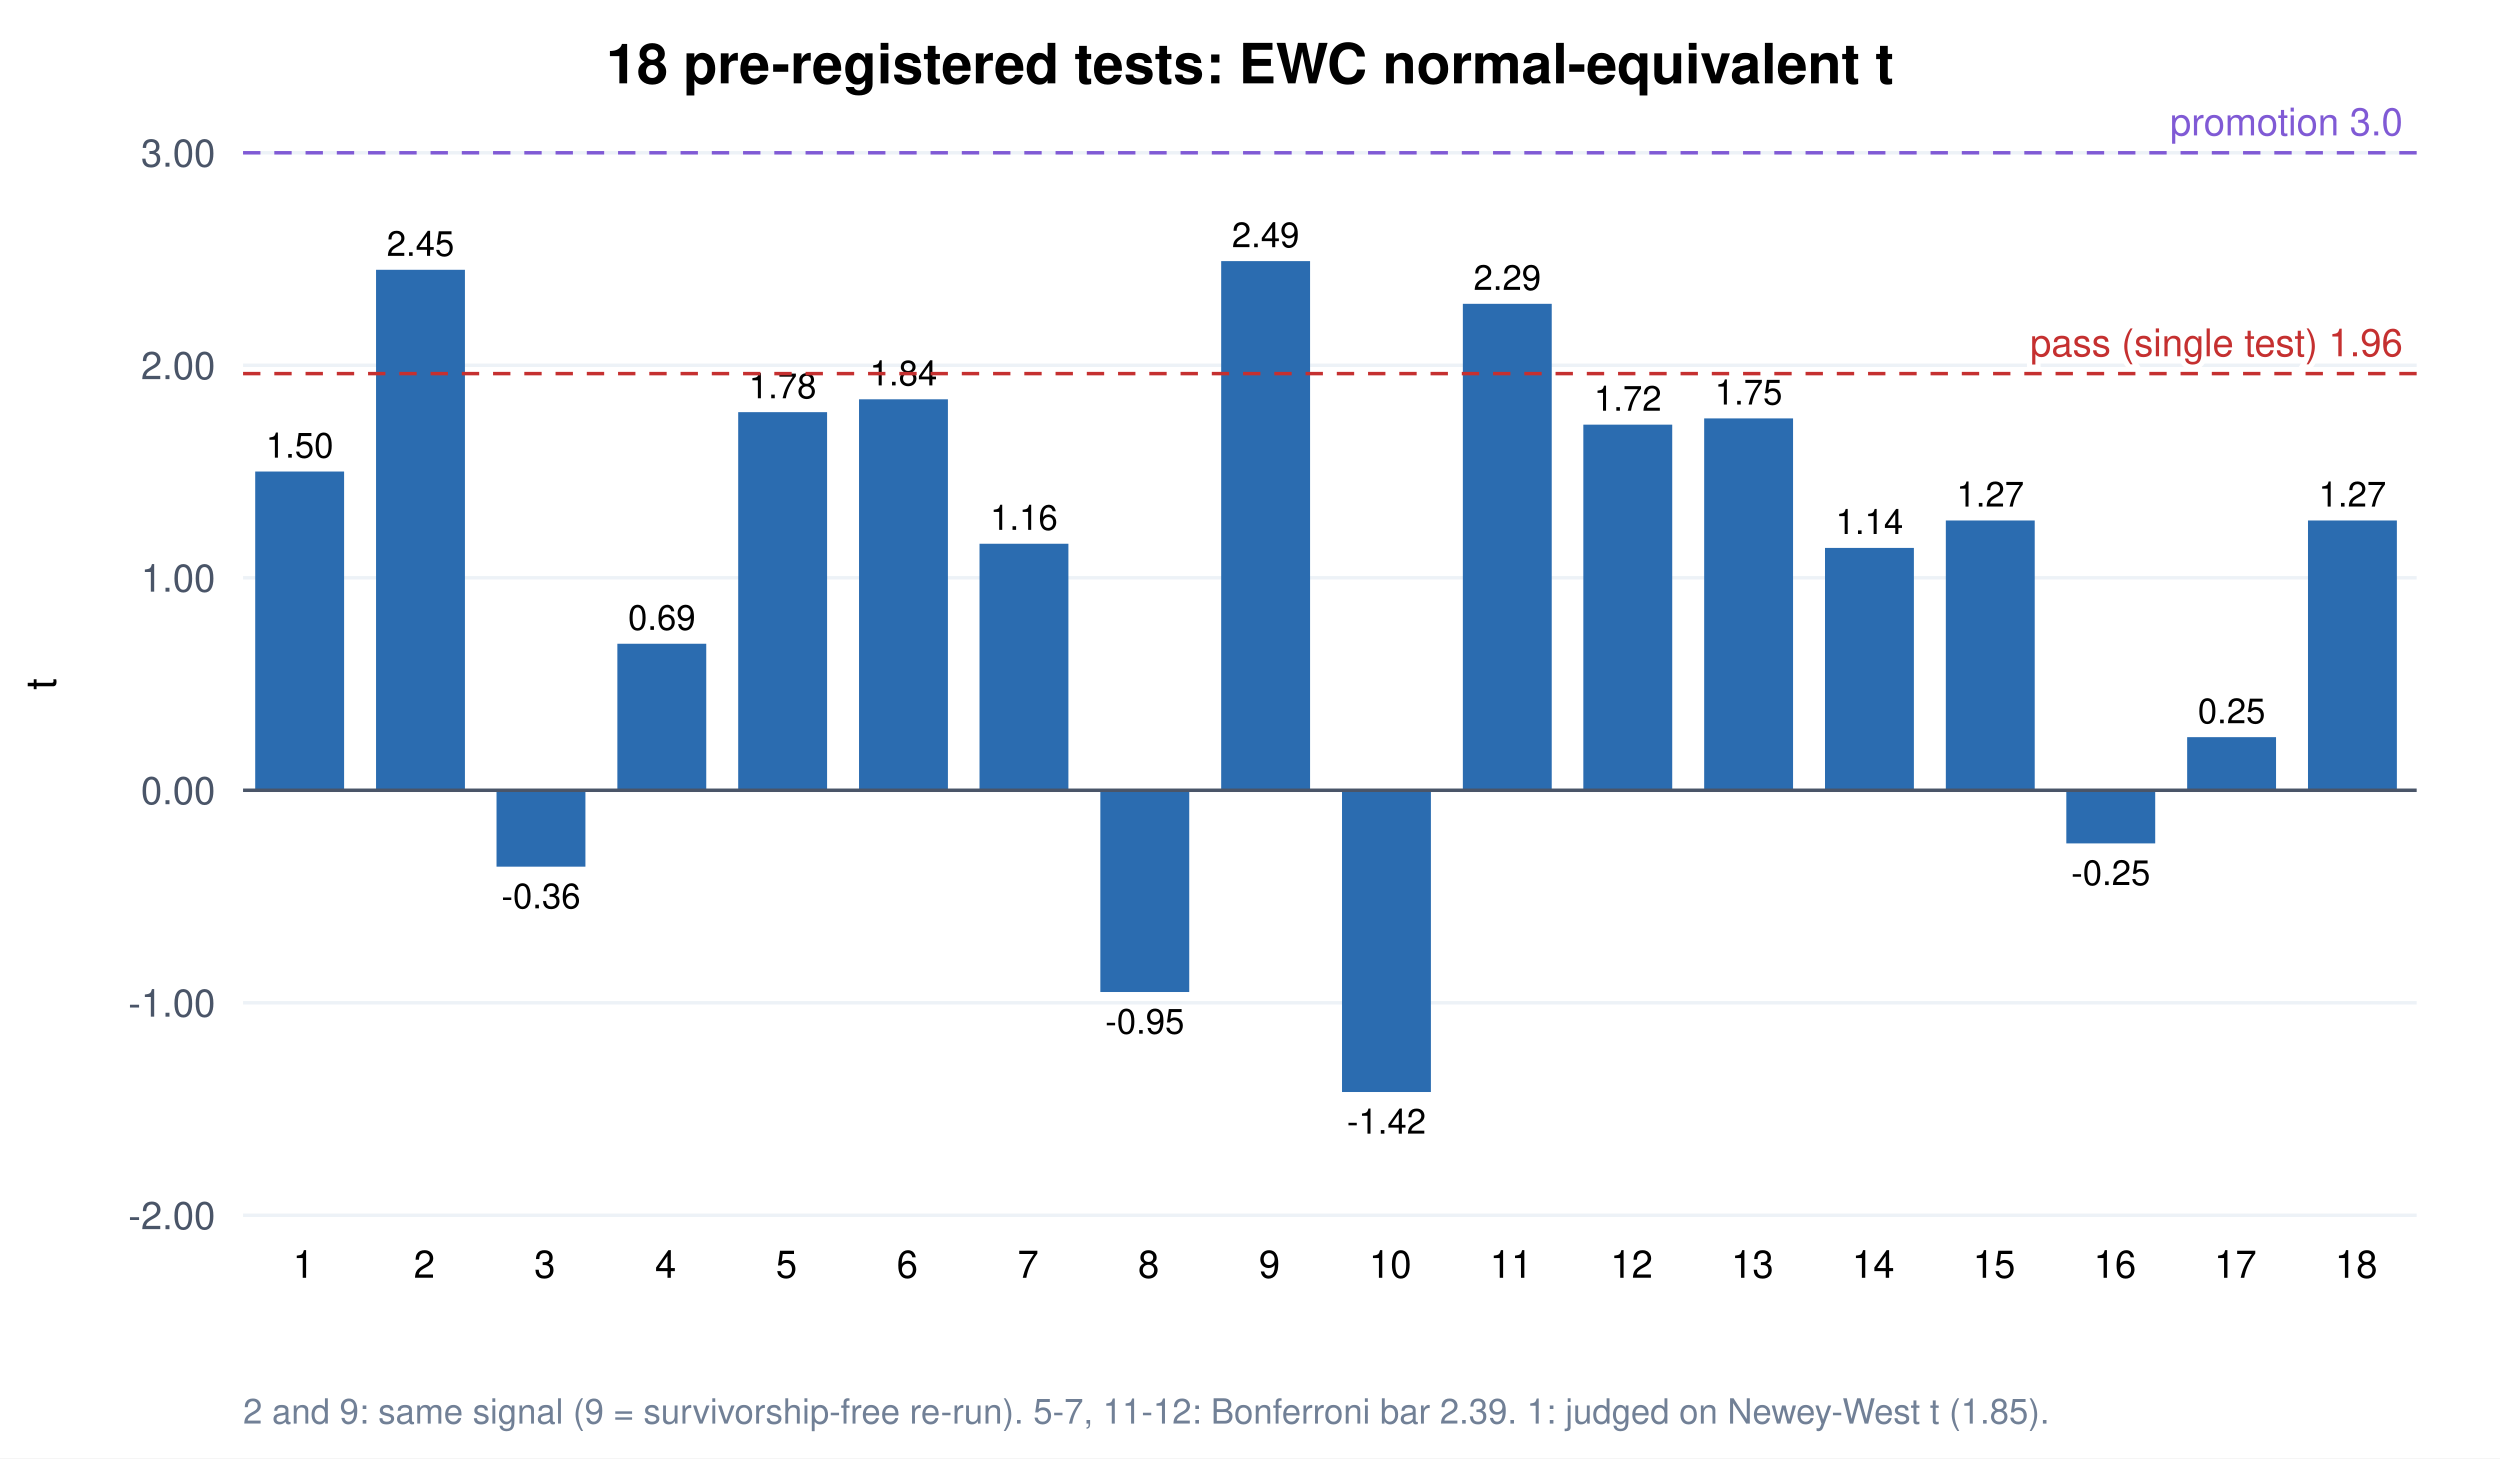
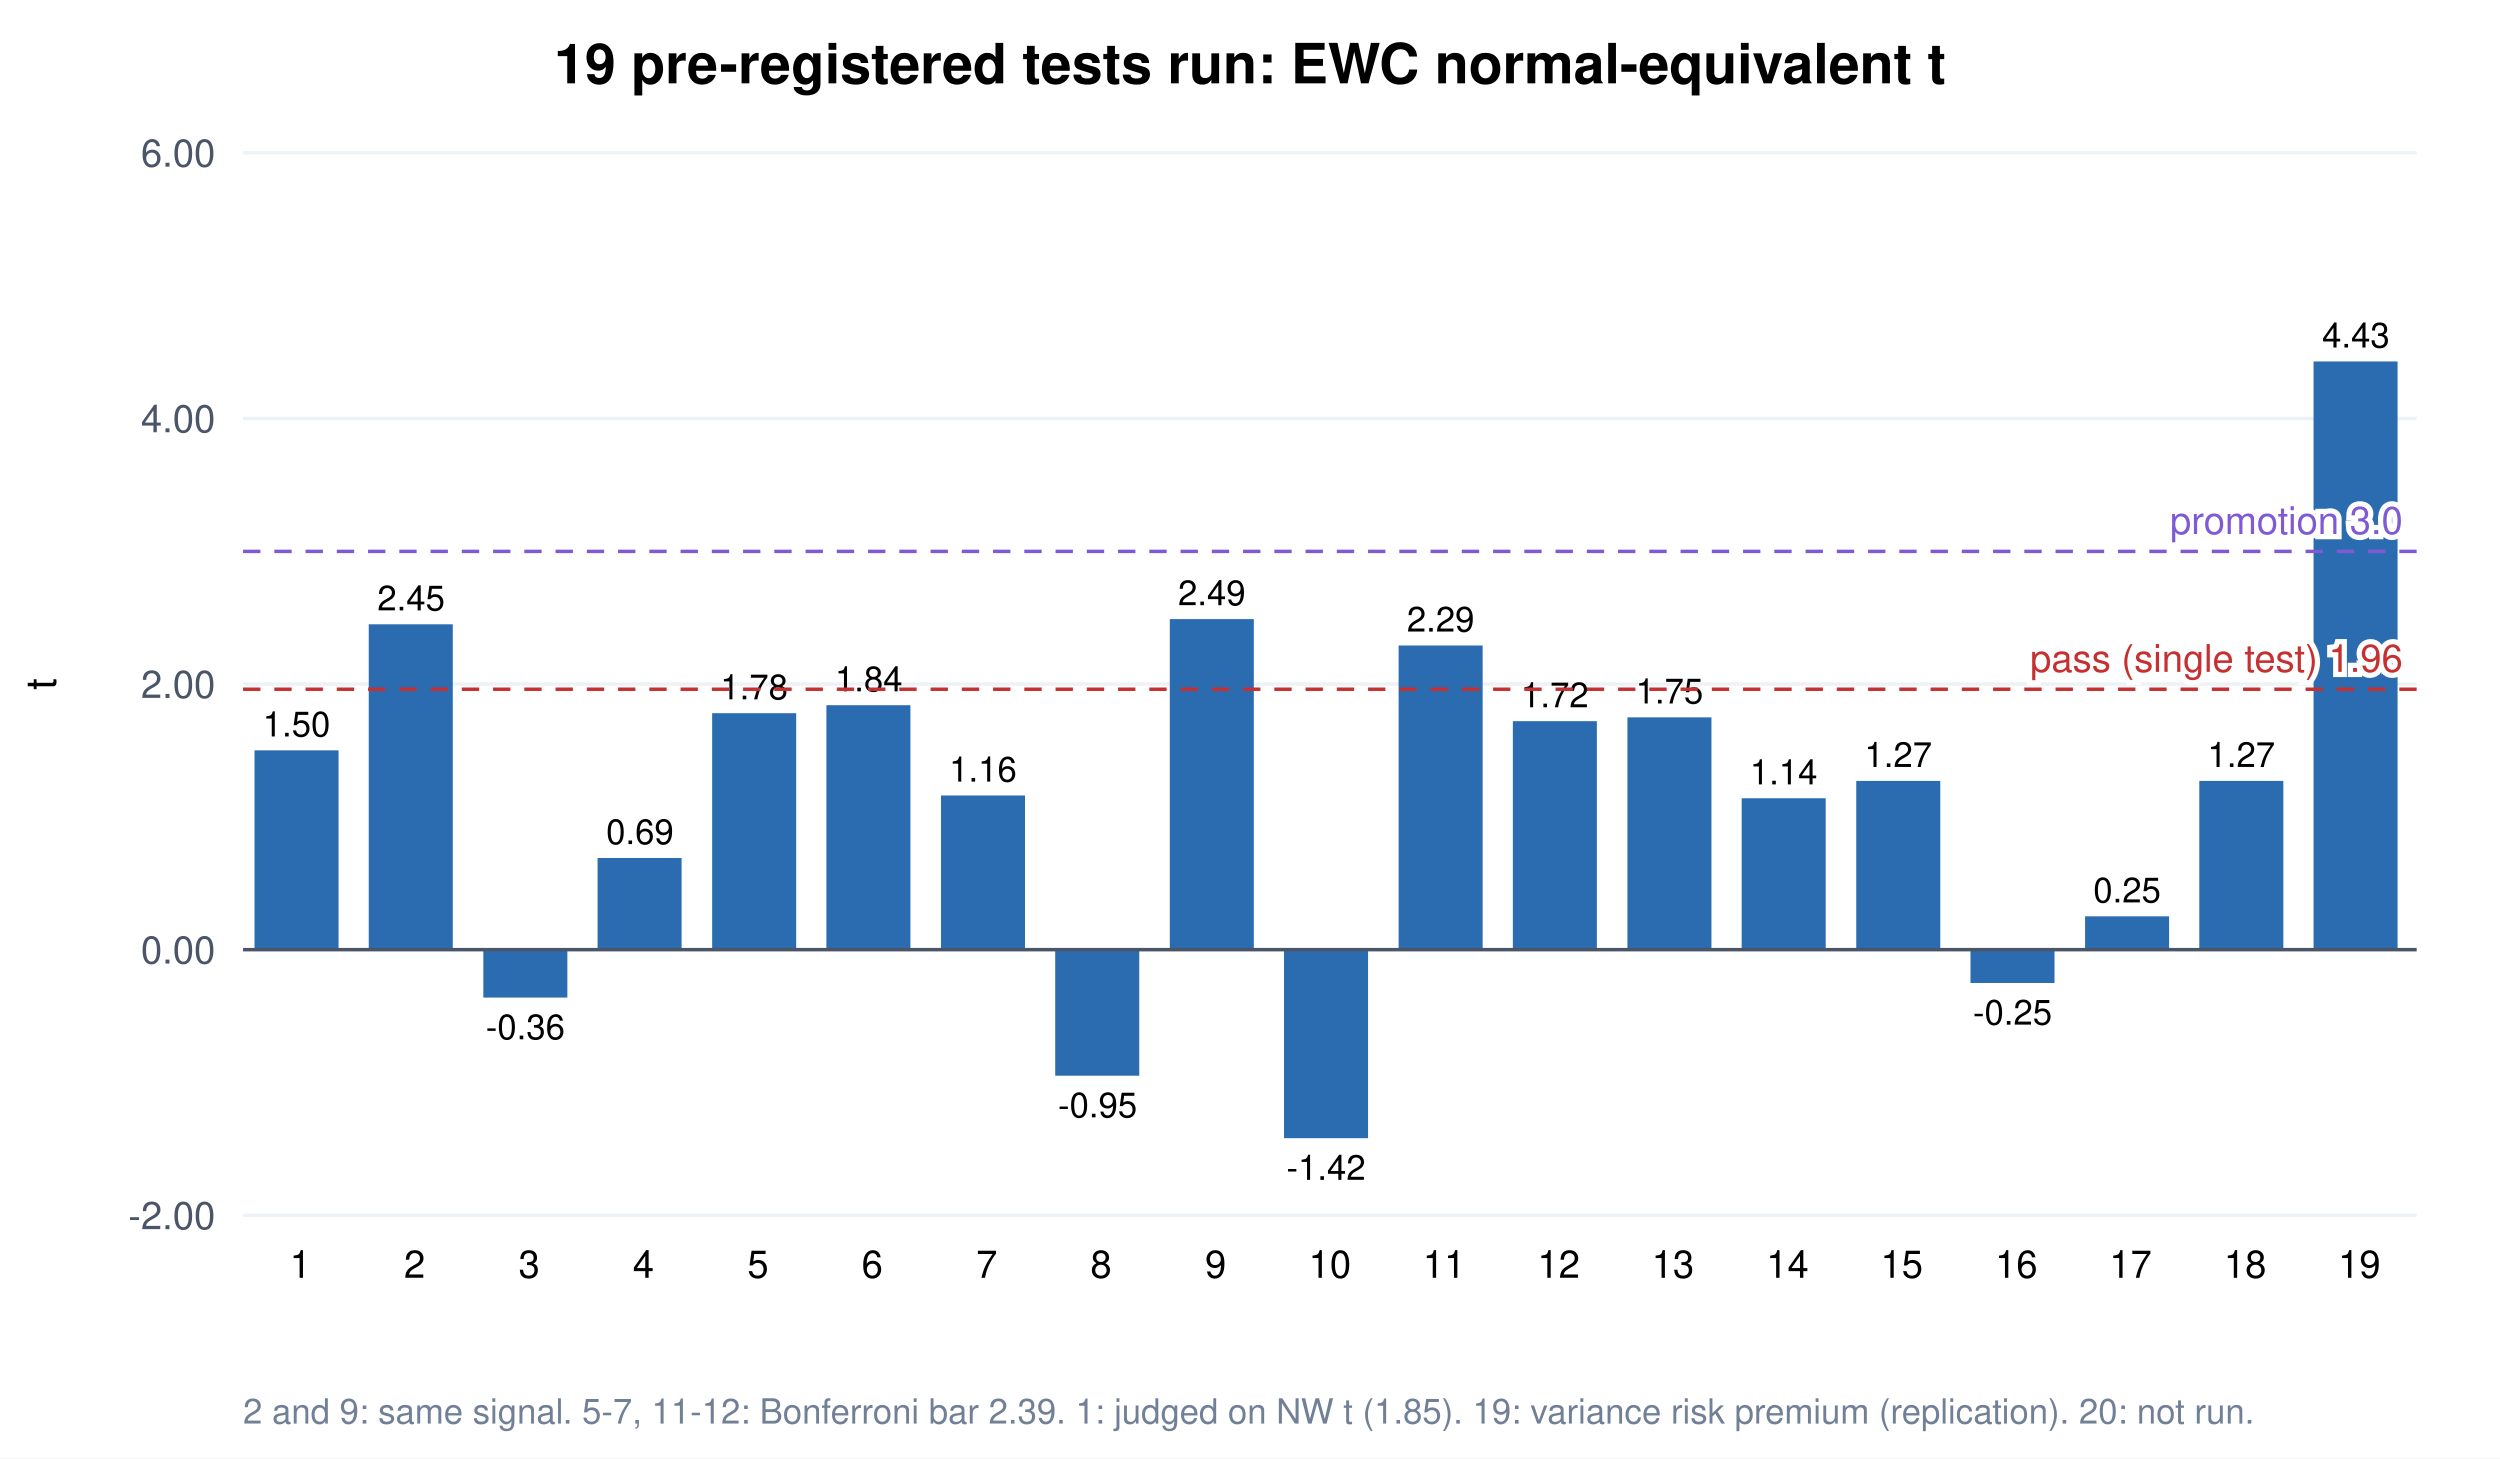
<svg xmlns="http://www.w3.org/2000/svg" width="720" height="420" viewBox="0 0 720 420">
  <rect width="100%" height="100%" fill="white" />
-   <text x="360.0" y="24" text-anchor="middle" font-family="Helvetica, Arial, sans-serif" font-size="16" font-weight="bold">18 pre-registered tests: EWC normal-equivalent t</text>
+   <text x="360.0" y="24" text-anchor="middle" font-family="Helvetica, Arial, sans-serif" font-size="16" font-weight="bold">19 pre-registered tests run: EWC normal-equivalent t</text>
  <line x1="70" x2="696" y1="350.0" y2="350.0" stroke="#edf2f7" />
  <text x="62" y="354.0" text-anchor="end" font-family="Helvetica, Arial, sans-serif" font-size="11" fill="#4a5568">-2.00</text>
-   <line x1="70" x2="696" y1="288.8" y2="288.8" stroke="#edf2f7" />
-   <text x="62" y="292.8" text-anchor="end" font-family="Helvetica, Arial, sans-serif" font-size="11" fill="#4a5568">-1.00</text>
-   <line x1="70" x2="696" y1="227.6" y2="227.6" stroke="#edf2f7" />
-   <text x="62" y="231.6" text-anchor="end" font-family="Helvetica, Arial, sans-serif" font-size="11" fill="#4a5568">0.00</text>
-   <line x1="70" x2="696" y1="166.4" y2="166.4" stroke="#edf2f7" />
-   <text x="62" y="170.4" text-anchor="end" font-family="Helvetica, Arial, sans-serif" font-size="11" fill="#4a5568">1.00</text>
-   <line x1="70" x2="696" y1="105.2" y2="105.2" stroke="#edf2f7" />
-   <text x="62" y="109.2" text-anchor="end" font-family="Helvetica, Arial, sans-serif" font-size="11" fill="#4a5568">2.00</text>
+   <line x1="70" x2="696" y1="273.5" y2="273.5" stroke="#edf2f7" />
+   <text x="62" y="277.5" text-anchor="end" font-family="Helvetica, Arial, sans-serif" font-size="11" fill="#4a5568">0.00</text>
+   <line x1="70" x2="696" y1="197.0" y2="197.0" stroke="#edf2f7" />
+   <text x="62" y="201.0" text-anchor="end" font-family="Helvetica, Arial, sans-serif" font-size="11" fill="#4a5568">2.00</text>
+   <line x1="70" x2="696" y1="120.5" y2="120.5" stroke="#edf2f7" />
+   <text x="62" y="124.5" text-anchor="end" font-family="Helvetica, Arial, sans-serif" font-size="11" fill="#4a5568">4.00</text>
  <line x1="70" x2="696" y1="44.0" y2="44.0" stroke="#edf2f7" />
-   <text x="62" y="48.0" text-anchor="end" font-family="Helvetica, Arial, sans-serif" font-size="11" fill="#4a5568">3.00</text>
-   <rect x="73.5" y="135.8" width="25.6" height="91.8" fill="#2b6cb0" />
-   <text x="86.3" y="131.8" text-anchor="middle" font-family="Helvetica, Arial, sans-serif" font-size="10">1.50</text>
-   <text x="87.4" y="368" text-anchor="middle" font-family="Helvetica, Arial, sans-serif" font-size="11">1</text>
-   <rect x="108.3" y="77.7" width="25.6" height="149.9" fill="#2b6cb0" />
-   <text x="121.1" y="73.7" text-anchor="middle" font-family="Helvetica, Arial, sans-serif" font-size="10">2.45</text>
-   <text x="122.2" y="368" text-anchor="middle" font-family="Helvetica, Arial, sans-serif" font-size="11">2</text>
-   <rect x="143.0" y="227.6" width="25.6" height="22.0" fill="#2b6cb0" />
-   <text x="155.8" y="261.6" text-anchor="middle" font-family="Helvetica, Arial, sans-serif" font-size="10">-0.36</text>
-   <text x="156.9" y="368" text-anchor="middle" font-family="Helvetica, Arial, sans-serif" font-size="11">3</text>
-   <rect x="177.8" y="185.4" width="25.6" height="42.2" fill="#2b6cb0" />
-   <text x="190.6" y="181.4" text-anchor="middle" font-family="Helvetica, Arial, sans-serif" font-size="10">0.69</text>
-   <text x="191.7" y="368" text-anchor="middle" font-family="Helvetica, Arial, sans-serif" font-size="11">4</text>
-   <rect x="212.6" y="118.7" width="25.6" height="108.9" fill="#2b6cb0" />
-   <text x="225.4" y="114.7" text-anchor="middle" font-family="Helvetica, Arial, sans-serif" font-size="10">1.78</text>
-   <text x="226.5" y="368" text-anchor="middle" font-family="Helvetica, Arial, sans-serif" font-size="11">5</text>
-   <rect x="247.4" y="115.0" width="25.6" height="112.6" fill="#2b6cb0" />
-   <text x="260.2" y="111.0" text-anchor="middle" font-family="Helvetica, Arial, sans-serif" font-size="10">1.84</text>
-   <text x="261.3" y="368" text-anchor="middle" font-family="Helvetica, Arial, sans-serif" font-size="11">6</text>
-   <rect x="282.1" y="156.6" width="25.6" height="71.0" fill="#2b6cb0" />
-   <text x="294.9" y="152.6" text-anchor="middle" font-family="Helvetica, Arial, sans-serif" font-size="10">1.16</text>
-   <text x="296.1" y="368" text-anchor="middle" font-family="Helvetica, Arial, sans-serif" font-size="11">7</text>
-   <rect x="316.9" y="227.6" width="25.6" height="58.1" fill="#2b6cb0" />
-   <text x="329.7" y="297.7" text-anchor="middle" font-family="Helvetica, Arial, sans-serif" font-size="10">-0.95</text>
-   <text x="330.8" y="368" text-anchor="middle" font-family="Helvetica, Arial, sans-serif" font-size="11">8</text>
-   <rect x="351.7" y="75.2" width="25.6" height="152.4" fill="#2b6cb0" />
-   <text x="364.5" y="71.2" text-anchor="middle" font-family="Helvetica, Arial, sans-serif" font-size="10">2.49</text>
-   <text x="365.6" y="368" text-anchor="middle" font-family="Helvetica, Arial, sans-serif" font-size="11">9</text>
-   <rect x="386.5" y="227.6" width="25.6" height="86.9" fill="#2b6cb0" />
-   <text x="399.3" y="326.5" text-anchor="middle" font-family="Helvetica, Arial, sans-serif" font-size="10">-1.42</text>
-   <text x="400.4" y="368" text-anchor="middle" font-family="Helvetica, Arial, sans-serif" font-size="11">10</text>
-   <rect x="421.3" y="87.5" width="25.6" height="140.1" fill="#2b6cb0" />
-   <text x="434.1" y="83.5" text-anchor="middle" font-family="Helvetica, Arial, sans-serif" font-size="10">2.29</text>
-   <text x="435.2" y="368" text-anchor="middle" font-family="Helvetica, Arial, sans-serif" font-size="11">11</text>
-   <rect x="456.0" y="122.3" width="25.6" height="105.3" fill="#2b6cb0" />
-   <text x="468.8" y="118.3" text-anchor="middle" font-family="Helvetica, Arial, sans-serif" font-size="10">1.72</text>
-   <text x="469.9" y="368" text-anchor="middle" font-family="Helvetica, Arial, sans-serif" font-size="11">12</text>
-   <rect x="490.8" y="120.5" width="25.6" height="107.1" fill="#2b6cb0" />
-   <text x="503.6" y="116.5" text-anchor="middle" font-family="Helvetica, Arial, sans-serif" font-size="10">1.75</text>
-   <text x="504.7" y="368" text-anchor="middle" font-family="Helvetica, Arial, sans-serif" font-size="11">13</text>
-   <rect x="525.6" y="157.8" width="25.6" height="69.8" fill="#2b6cb0" />
-   <text x="538.4" y="153.8" text-anchor="middle" font-family="Helvetica, Arial, sans-serif" font-size="10">1.14</text>
-   <text x="539.5" y="368" text-anchor="middle" font-family="Helvetica, Arial, sans-serif" font-size="11">14</text>
-   <rect x="560.4" y="149.9" width="25.6" height="77.7" fill="#2b6cb0" />
-   <text x="573.2" y="145.9" text-anchor="middle" font-family="Helvetica, Arial, sans-serif" font-size="10">1.27</text>
-   <text x="574.3" y="368" text-anchor="middle" font-family="Helvetica, Arial, sans-serif" font-size="11">15</text>
-   <rect x="595.1" y="227.6" width="25.6" height="15.3" fill="#2b6cb0" />
-   <text x="607.9" y="254.9" text-anchor="middle" font-family="Helvetica, Arial, sans-serif" font-size="10">-0.25</text>
-   <text x="609.1" y="368" text-anchor="middle" font-family="Helvetica, Arial, sans-serif" font-size="11">16</text>
-   <rect x="629.9" y="212.3" width="25.6" height="15.3" fill="#2b6cb0" />
-   <text x="642.7" y="208.3" text-anchor="middle" font-family="Helvetica, Arial, sans-serif" font-size="10">0.25</text>
-   <text x="643.8" y="368" text-anchor="middle" font-family="Helvetica, Arial, sans-serif" font-size="11">17</text>
-   <rect x="664.7" y="149.9" width="25.6" height="77.7" fill="#2b6cb0" />
-   <text x="677.5" y="145.9" text-anchor="middle" font-family="Helvetica, Arial, sans-serif" font-size="10">1.27</text>
-   <text x="678.6" y="368" text-anchor="middle" font-family="Helvetica, Arial, sans-serif" font-size="11">18</text>
-   <line x1="70" x2="696" y1="227.6" y2="227.6" stroke="#4a5568" />
-   <line x1="70" x2="696" y1="107.6" y2="107.6" stroke="#c53030" stroke-dasharray="5,4" />
-   <text x="692" y="102.6" text-anchor="end" font-family="Helvetica, Arial, sans-serif" font-size="11" fill="#c53030" stroke="white" stroke-width="3" paint-order="stroke">pass (single test) 1.96</text>
-   <line x1="70" x2="696" y1="44.0" y2="44.0" stroke="#805ad5" stroke-dasharray="5,4" />
-   <text x="692" y="39.0" text-anchor="end" font-family="Helvetica, Arial, sans-serif" font-size="11" fill="#805ad5" stroke="white" stroke-width="3" paint-order="stroke">promotion 3.0</text>
+   <text x="62" y="48.0" text-anchor="end" font-family="Helvetica, Arial, sans-serif" font-size="11" fill="#4a5568">6.00</text>
+   <rect x="73.3" y="216.1" width="24.2" height="57.4" fill="#2b6cb0" />
+   <text x="85.4" y="212.1" text-anchor="middle" font-family="Helvetica, Arial, sans-serif" font-size="10">1.50</text>
+   <text x="86.5" y="368" text-anchor="middle" font-family="Helvetica, Arial, sans-serif" font-size="11">1</text>
+   <rect x="106.2" y="179.8" width="24.2" height="93.7" fill="#2b6cb0" />
+   <text x="118.4" y="175.8" text-anchor="middle" font-family="Helvetica, Arial, sans-serif" font-size="10">2.45</text>
+   <text x="119.4" y="368" text-anchor="middle" font-family="Helvetica, Arial, sans-serif" font-size="11">2</text>
+   <rect x="139.2" y="273.5" width="24.2" height="13.8" fill="#2b6cb0" />
+   <text x="151.3" y="299.3" text-anchor="middle" font-family="Helvetica, Arial, sans-serif" font-size="10">-0.36</text>
+   <text x="152.4" y="368" text-anchor="middle" font-family="Helvetica, Arial, sans-serif" font-size="11">3</text>
+   <rect x="172.1" y="247.1" width="24.2" height="26.4" fill="#2b6cb0" />
+   <text x="184.3" y="243.1" text-anchor="middle" font-family="Helvetica, Arial, sans-serif" font-size="10">0.69</text>
+   <text x="185.3" y="368" text-anchor="middle" font-family="Helvetica, Arial, sans-serif" font-size="11">4</text>
+   <rect x="205.1" y="205.4" width="24.2" height="68.1" fill="#2b6cb0" />
+   <text x="217.2" y="201.4" text-anchor="middle" font-family="Helvetica, Arial, sans-serif" font-size="10">1.78</text>
+   <text x="218.3" y="368" text-anchor="middle" font-family="Helvetica, Arial, sans-serif" font-size="11">5</text>
+   <rect x="238.0" y="203.1" width="24.2" height="70.4" fill="#2b6cb0" />
+   <text x="250.2" y="199.1" text-anchor="middle" font-family="Helvetica, Arial, sans-serif" font-size="10">1.84</text>
+   <text x="251.2" y="368" text-anchor="middle" font-family="Helvetica, Arial, sans-serif" font-size="11">6</text>
+   <rect x="271.0" y="229.1" width="24.2" height="44.4" fill="#2b6cb0" />
+   <text x="283.1" y="225.1" text-anchor="middle" font-family="Helvetica, Arial, sans-serif" font-size="10">1.16</text>
+   <text x="284.2" y="368" text-anchor="middle" font-family="Helvetica, Arial, sans-serif" font-size="11">7</text>
+   <rect x="303.9" y="273.5" width="24.2" height="36.3" fill="#2b6cb0" />
+   <text x="316.1" y="321.8" text-anchor="middle" font-family="Helvetica, Arial, sans-serif" font-size="10">-0.95</text>
+   <text x="317.1" y="368" text-anchor="middle" font-family="Helvetica, Arial, sans-serif" font-size="11">8</text>
+   <rect x="336.9" y="178.3" width="24.2" height="95.2" fill="#2b6cb0" />
+   <text x="349.0" y="174.3" text-anchor="middle" font-family="Helvetica, Arial, sans-serif" font-size="10">2.49</text>
+   <text x="350.1" y="368" text-anchor="middle" font-family="Helvetica, Arial, sans-serif" font-size="11">9</text>
+   <rect x="369.8" y="273.5" width="24.2" height="54.3" fill="#2b6cb0" />
+   <text x="381.9" y="339.8" text-anchor="middle" font-family="Helvetica, Arial, sans-serif" font-size="10">-1.42</text>
+   <text x="383.0" y="368" text-anchor="middle" font-family="Helvetica, Arial, sans-serif" font-size="11">10</text>
+   <rect x="402.8" y="185.9" width="24.2" height="87.6" fill="#2b6cb0" />
+   <text x="414.9" y="181.9" text-anchor="middle" font-family="Helvetica, Arial, sans-serif" font-size="10">2.29</text>
+   <text x="415.9" y="368" text-anchor="middle" font-family="Helvetica, Arial, sans-serif" font-size="11">11</text>
+   <rect x="435.7" y="207.7" width="24.2" height="65.8" fill="#2b6cb0" />
+   <text x="447.8" y="203.7" text-anchor="middle" font-family="Helvetica, Arial, sans-serif" font-size="10">1.72</text>
+   <text x="448.9" y="368" text-anchor="middle" font-family="Helvetica, Arial, sans-serif" font-size="11">12</text>
+   <rect x="468.7" y="206.6" width="24.2" height="66.9" fill="#2b6cb0" />
+   <text x="480.8" y="202.6" text-anchor="middle" font-family="Helvetica, Arial, sans-serif" font-size="10">1.75</text>
+   <text x="481.8" y="368" text-anchor="middle" font-family="Helvetica, Arial, sans-serif" font-size="11">13</text>
+   <rect x="501.6" y="229.9" width="24.2" height="43.6" fill="#2b6cb0" />
+   <text x="513.7" y="225.9" text-anchor="middle" font-family="Helvetica, Arial, sans-serif" font-size="10">1.14</text>
+   <text x="514.8" y="368" text-anchor="middle" font-family="Helvetica, Arial, sans-serif" font-size="11">14</text>
+   <rect x="534.6" y="224.9" width="24.2" height="48.6" fill="#2b6cb0" />
+   <text x="546.7" y="220.9" text-anchor="middle" font-family="Helvetica, Arial, sans-serif" font-size="10">1.27</text>
+   <text x="547.7" y="368" text-anchor="middle" font-family="Helvetica, Arial, sans-serif" font-size="11">15</text>
+   <rect x="567.5" y="273.5" width="24.2" height="9.6" fill="#2b6cb0" />
+   <text x="579.6" y="295.1" text-anchor="middle" font-family="Helvetica, Arial, sans-serif" font-size="10">-0.25</text>
+   <text x="580.7" y="368" text-anchor="middle" font-family="Helvetica, Arial, sans-serif" font-size="11">16</text>
+   <rect x="600.5" y="263.9" width="24.2" height="9.6" fill="#2b6cb0" />
+   <text x="612.6" y="259.9" text-anchor="middle" font-family="Helvetica, Arial, sans-serif" font-size="10">0.25</text>
+   <text x="613.6" y="368" text-anchor="middle" font-family="Helvetica, Arial, sans-serif" font-size="11">17</text>
+   <rect x="633.4" y="224.9" width="24.2" height="48.6" fill="#2b6cb0" />
+   <text x="645.5" y="220.9" text-anchor="middle" font-family="Helvetica, Arial, sans-serif" font-size="10">1.27</text>
+   <text x="646.6" y="368" text-anchor="middle" font-family="Helvetica, Arial, sans-serif" font-size="11">18</text>
+   <rect x="666.3" y="104.1" width="24.2" height="169.4" fill="#2b6cb0" />
+   <text x="678.5" y="100.1" text-anchor="middle" font-family="Helvetica, Arial, sans-serif" font-size="10">4.43</text>
+   <text x="679.5" y="368" text-anchor="middle" font-family="Helvetica, Arial, sans-serif" font-size="11">19</text>
+   <line x1="70" x2="696" y1="273.5" y2="273.5" stroke="#4a5568" />
+   <line x1="70" x2="696" y1="198.5" y2="198.5" stroke="#c53030" stroke-dasharray="5,4" />
+   <text x="692" y="193.5" text-anchor="end" font-family="Helvetica, Arial, sans-serif" font-size="11" fill="#c53030" stroke="white" stroke-width="3" paint-order="stroke">pass (single test) 1.96</text>
+   <line x1="70" x2="696" y1="158.8" y2="158.8" stroke="#805ad5" stroke-dasharray="5,4" />
+   <text x="692" y="153.8" text-anchor="end" font-family="Helvetica, Arial, sans-serif" font-size="11" fill="#805ad5" stroke="white" stroke-width="3" paint-order="stroke">promotion 3.0</text>
  <text transform="translate(16,197.0) rotate(-90)" text-anchor="middle" font-family="Helvetica, Arial, sans-serif" font-size="12">t</text>
-   <text x="70" y="410" font-family="Helvetica, Arial, sans-serif" font-size="10" fill="#718096">2 and 9: same signal (9 = survivorship-free re-run). 5-7, 11-12: Bonferroni bar 2.39. 1: judged on Newey-West t (1.85).</text>
+   <text x="70" y="410" font-family="Helvetica, Arial, sans-serif" font-size="10" fill="#718096">2 and 9: same signal. 5-7, 11-12: Bonferroni bar 2.39. 1: judged on NW t (1.85). 19: variance risk premium (replication). 20: not run.</text>
</svg>
